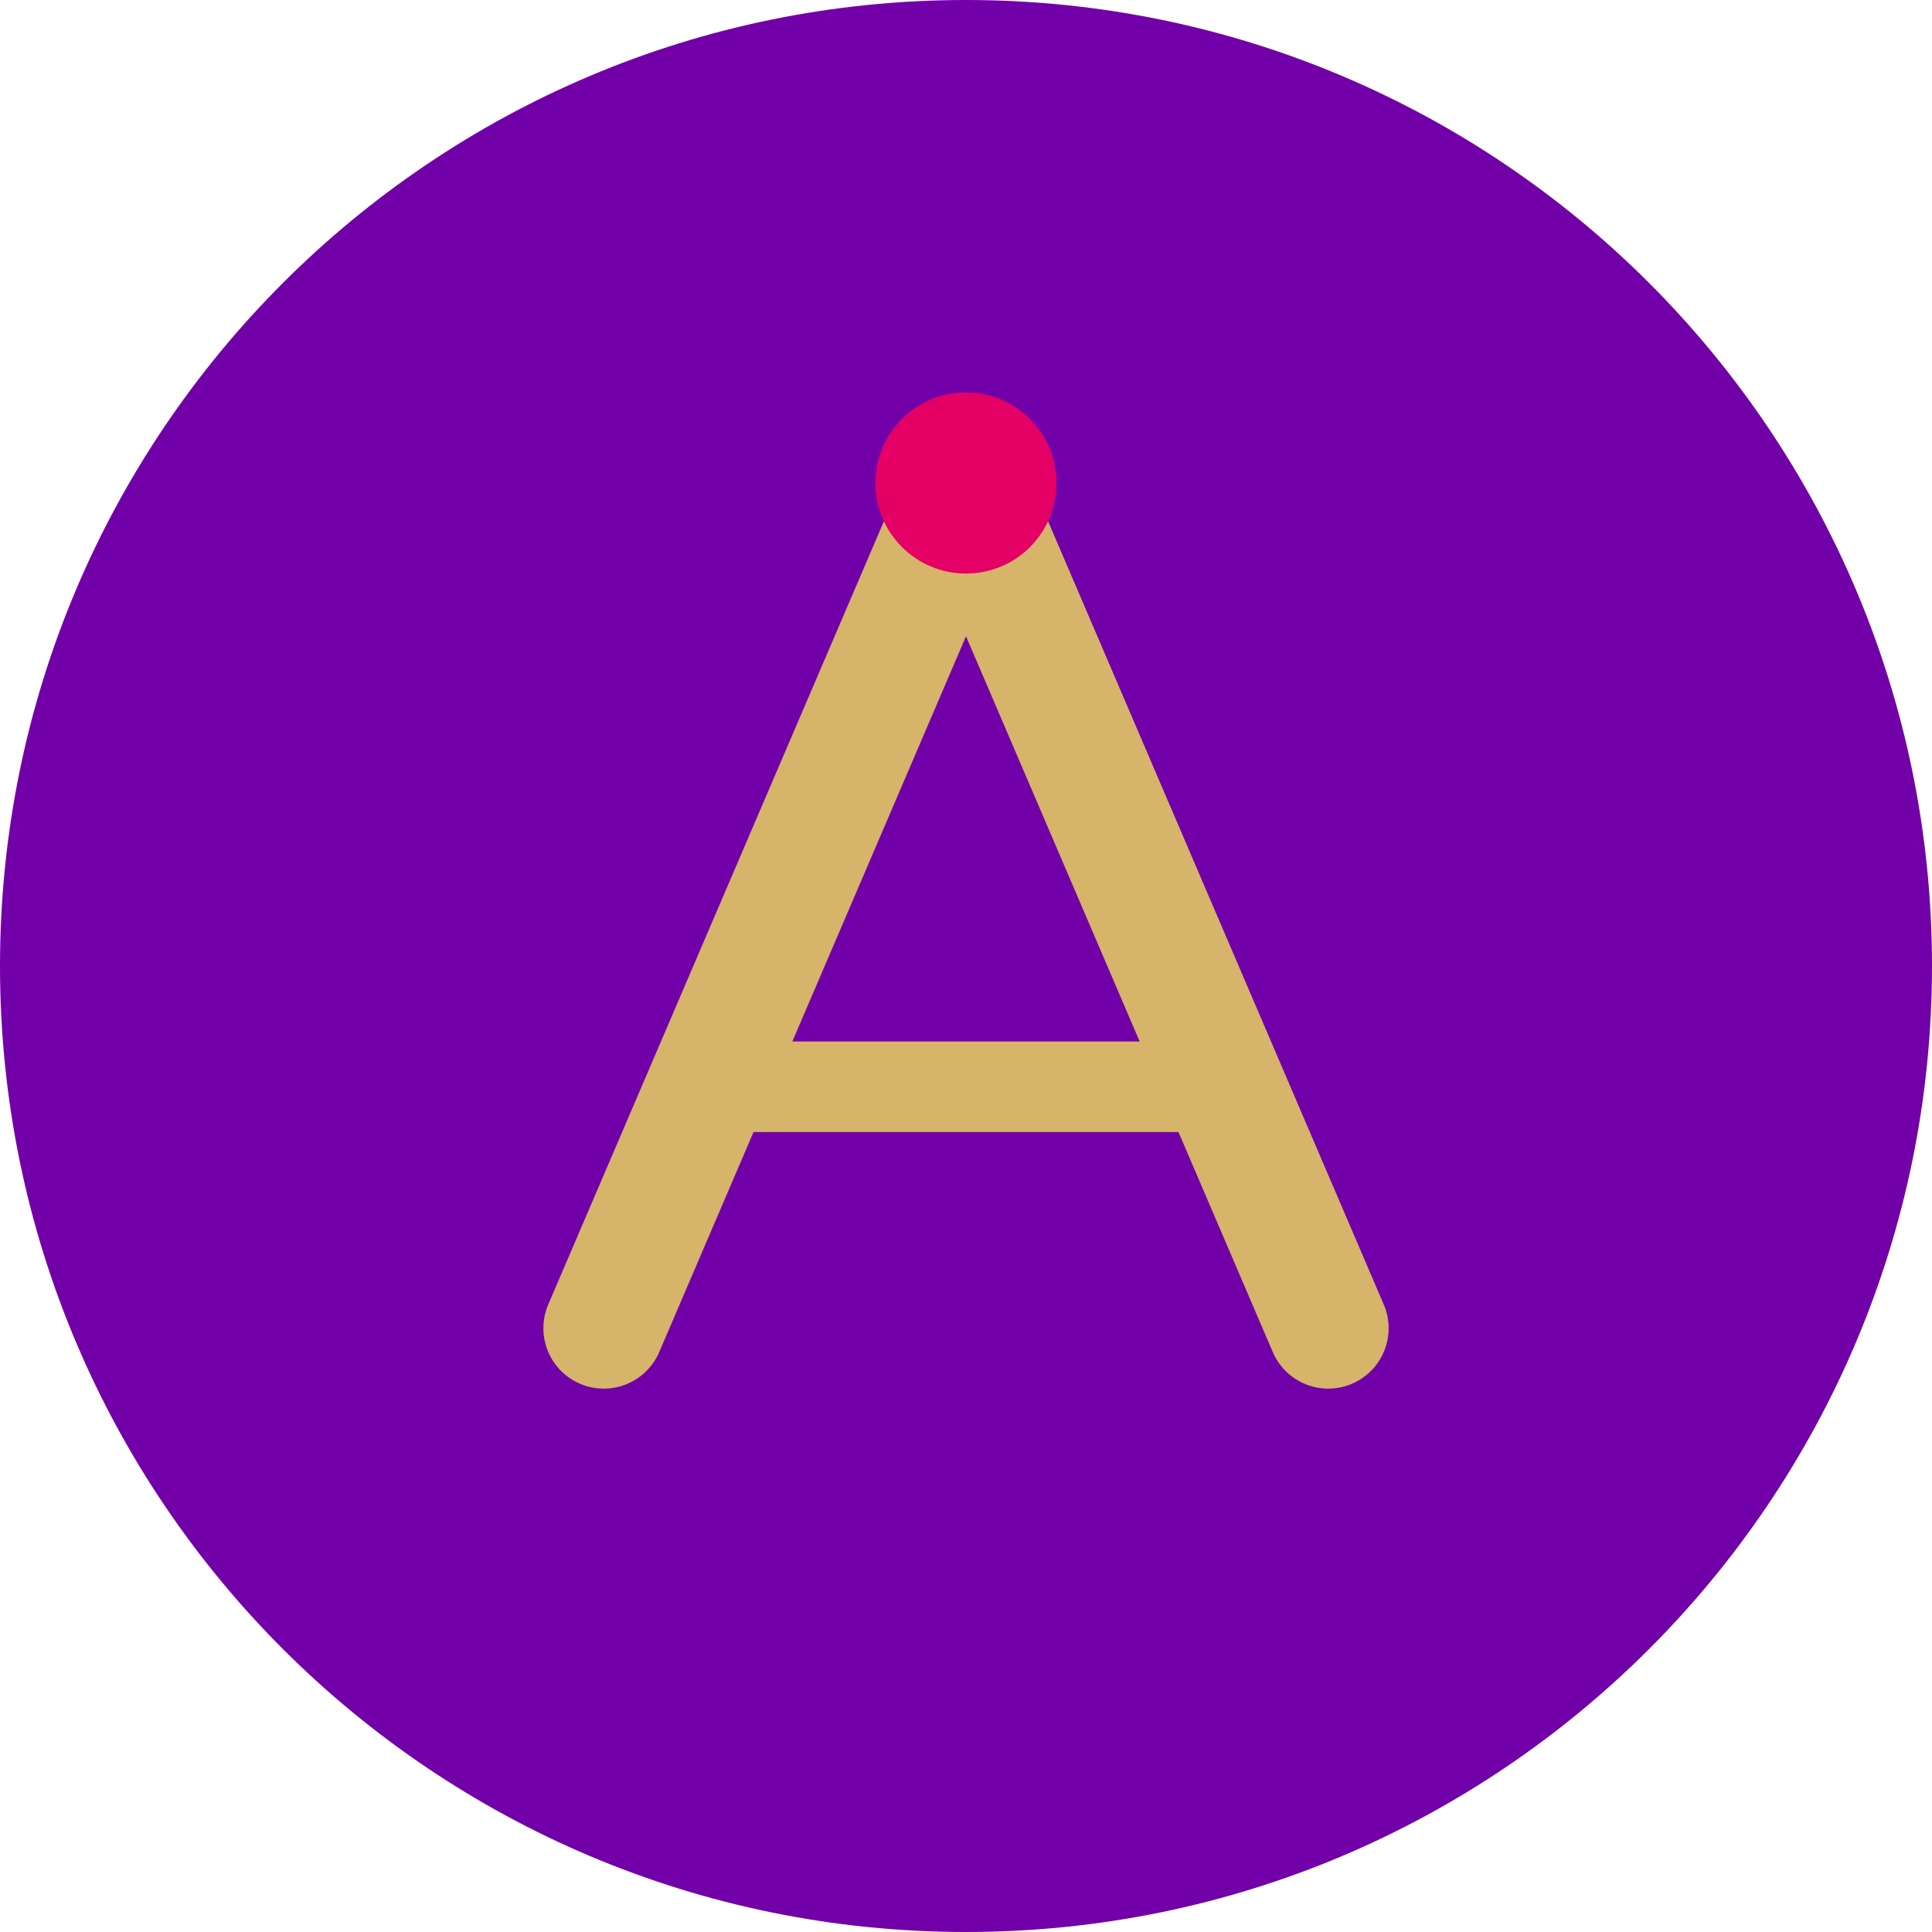
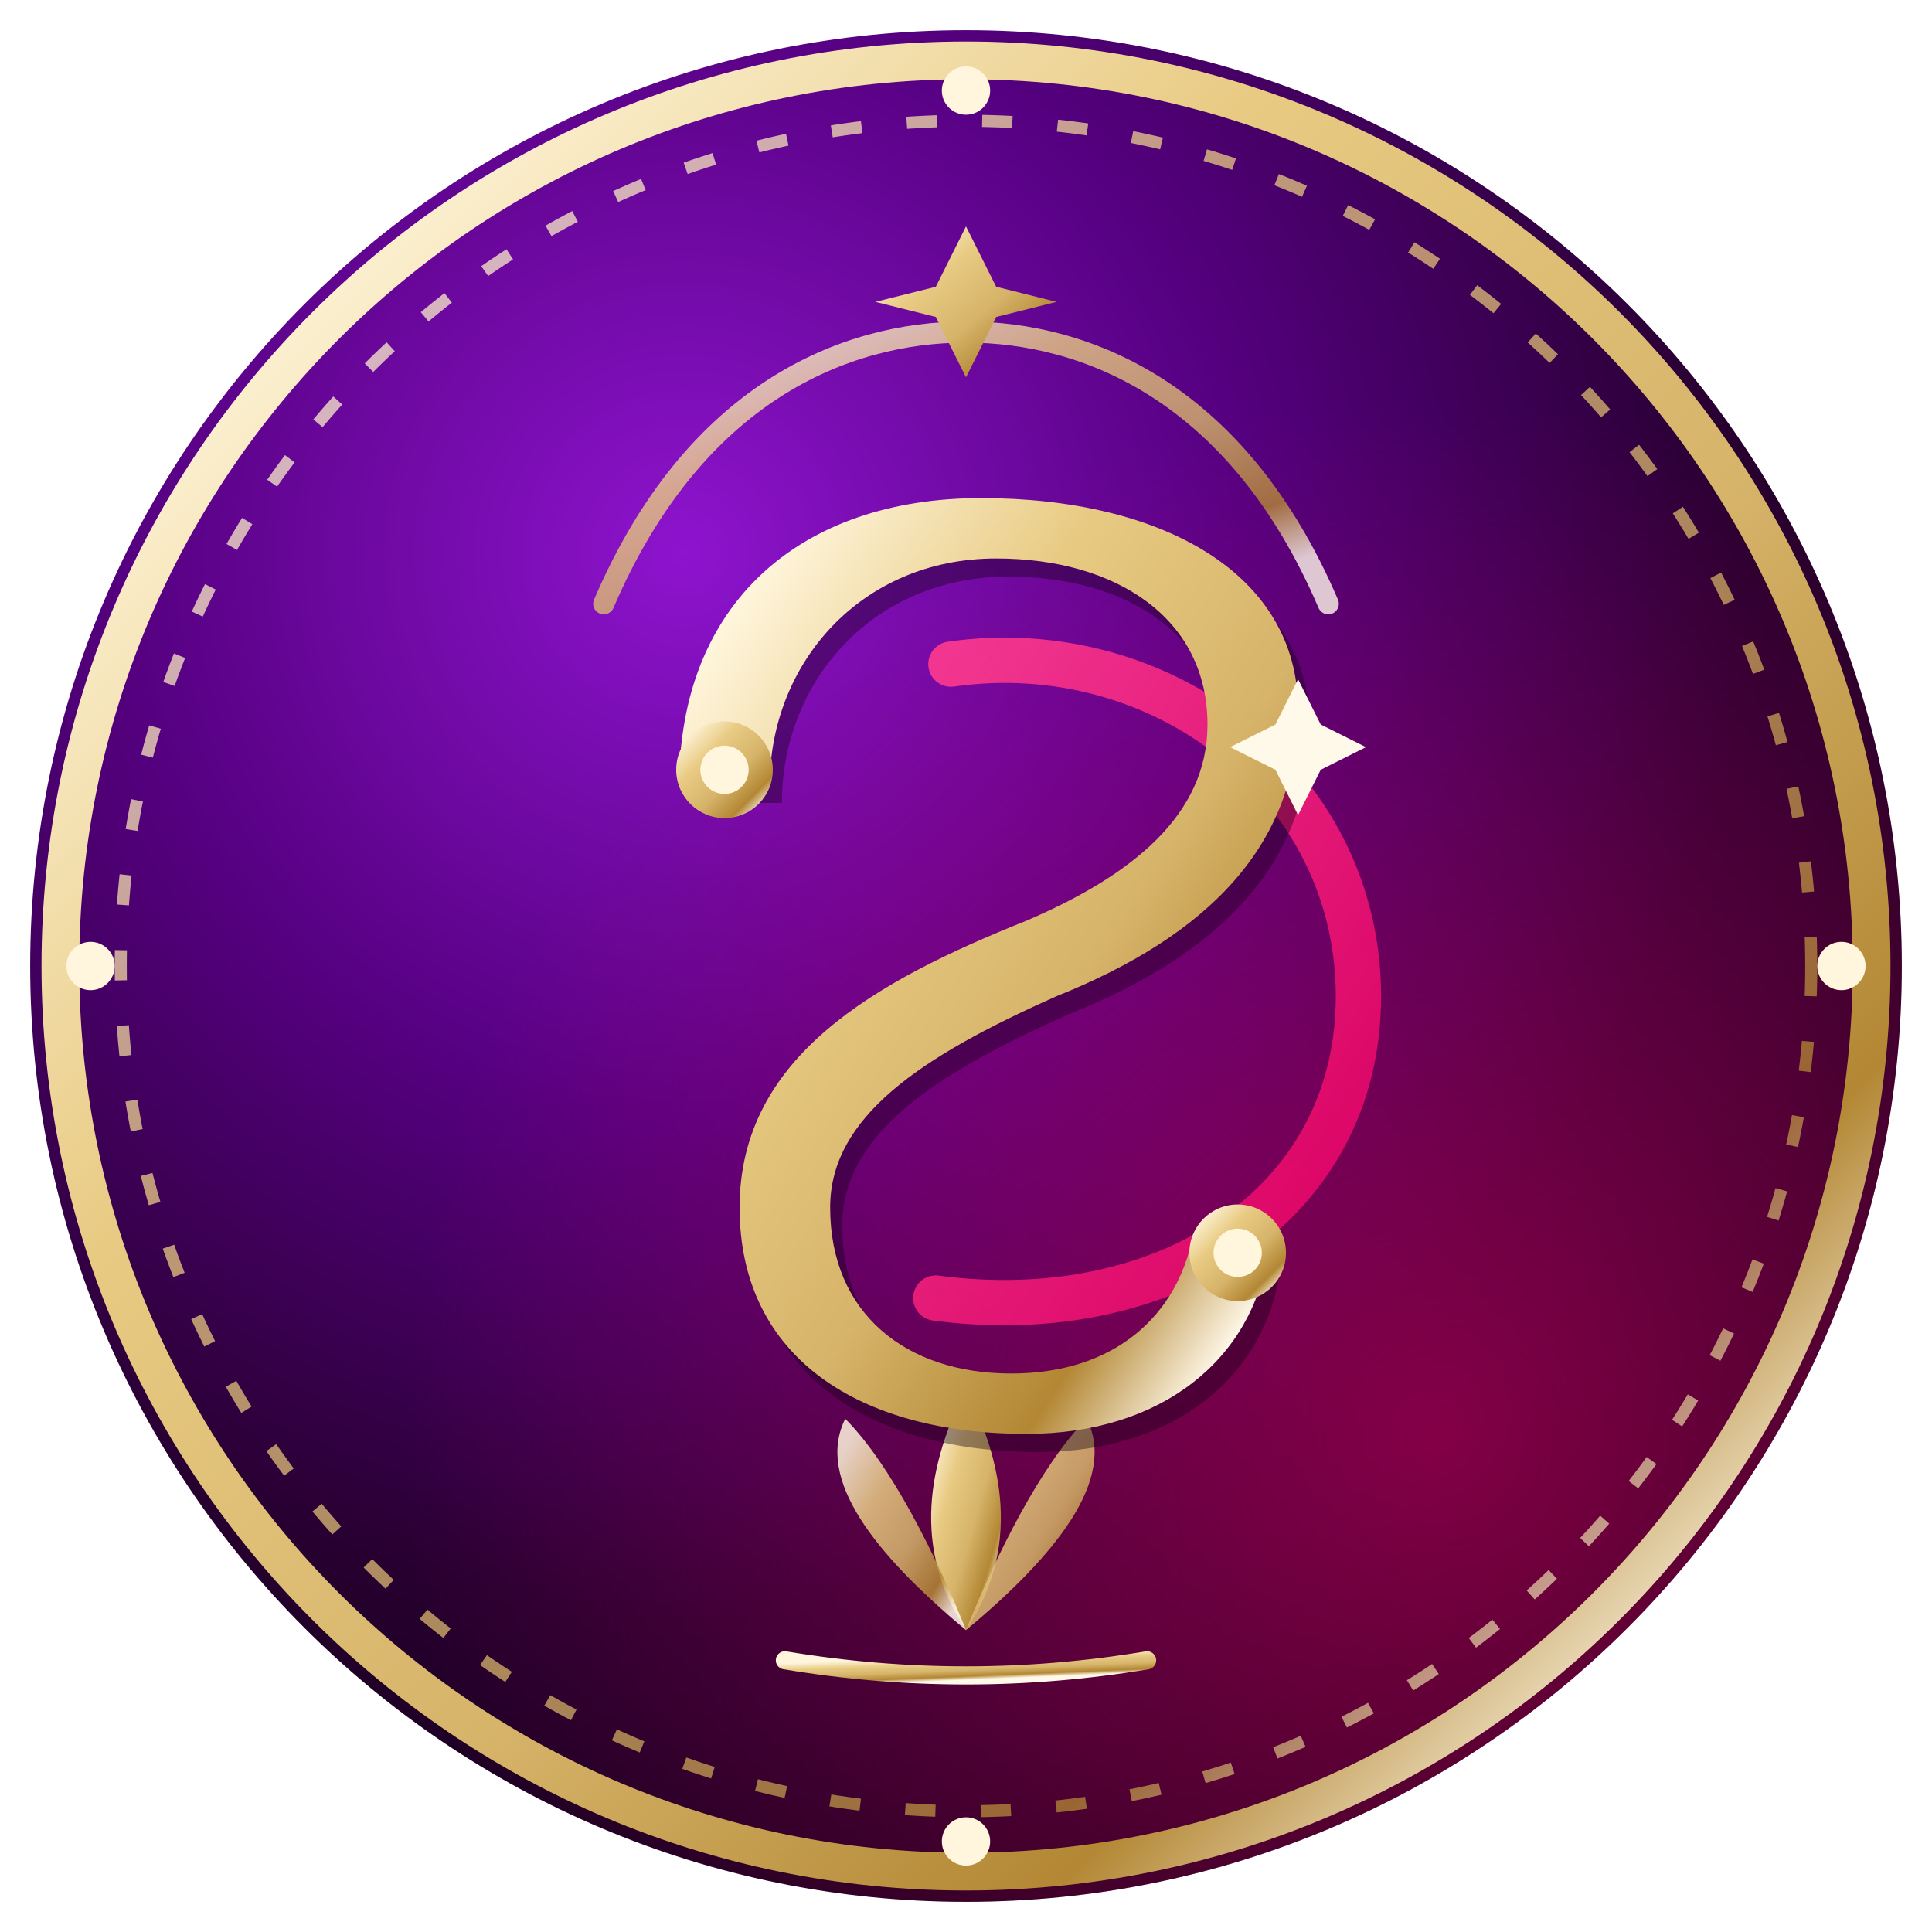
- <svg xmlns="http://www.w3.org/2000/svg" viewBox="0 0 32 32">
-   <circle cx="16" cy="16" r="16" fill="#7200A8" />
-   <path d="M10 22 L16 8 L22 22" stroke="#D6B46A" stroke-width="2" stroke-linecap="round" stroke-linejoin="round" fill="none" />
-   <path d="M12 18 L20 18" stroke="#D6B46A" stroke-width="1.5" stroke-linecap="round" />
-   <circle cx="16" cy="8" r="1.5" fill="#E50065" />
+ <svg xmlns="http://www.w3.org/2000/svg" viewBox="0 0 128 128" width="100%" height="100%">
+   <defs>
+     <radialGradient id="favMedallion" cx="35%" cy="28%" r="75%">
+       <stop offset="0%" stop-color="#8E14CE" />
+       <stop offset="40%" stop-color="#550080" />
+       <stop offset="75%" stop-color="#27002F" />
+       <stop offset="100%" stop-color="#14001A" />
+     </radialGradient>
+     <radialGradient id="favMagenta" cx="75%" cy="75%" r="55%">
+       <stop offset="0%" stop-color="#E50065" stop-opacity="0.5" />
+       <stop offset="100%" stop-color="#E50065" stop-opacity="0" />
+     </radialGradient>
+     <linearGradient id="favGold" x1="10%" y1="10%" x2="90%" y2="90%">
+       <stop offset="0%" stop-color="#FFF6DD" />
+       <stop offset="30%" stop-color="#E8CA82" />
+       <stop offset="60%" stop-color="#D6B46A" />
+       <stop offset="85%" stop-color="#B38734" />
+       <stop offset="100%" stop-color="#FFF9EA" />
+     </linearGradient>
+     <linearGradient id="favRibbon" x1="0%" y1="0%" x2="100%" y2="100%">
+       <stop offset="0%" stop-color="#FF3B8E" />
+       <stop offset="100%" stop-color="#E50065" />
+     </linearGradient>
+   </defs>
+   <circle cx="64" cy="64" r="62" fill="url(#favMedallion)" />
+   <circle cx="64" cy="64" r="62" fill="url(#favMagenta)" />
+   <circle cx="64" cy="64" r="60" fill="none" stroke="url(#favGold)" stroke-width="2.5" />
+   <circle cx="64" cy="64" r="56" fill="none" stroke="url(#favGold)" stroke-width="0.8" stroke-dasharray="2 3" opacity="0.75" />
+   <circle cx="64" cy="6" r="1.6" fill="#FFF6DD" />
+   <circle cx="64" cy="122" r="1.6" fill="#FFF6DD" />
+   <circle cx="6" cy="64" r="1.6" fill="#FFF6DD" />
+   <circle cx="122" cy="64" r="1.6" fill="#FFF6DD" />
+   <path d="M 40 40 C 46 26, 56 22, 64 22 C 72 22, 82 26, 88 40" fill="none" stroke="url(#favGold)" stroke-width="1.4" stroke-linecap="round" opacity="0.8" />
+   <path d="M 64 15 L 66 19 L 70 20 L 66 21 L 64 25 L 62 21 L 58 20 L 62 19 Z" fill="url(#favGold)" />
+   <path d="M 64 108 C 60 102, 62 96, 64 92 C 66 96, 68 102, 64 108 Z" fill="url(#favGold)" />
+   <path d="M 64 108 C 58 103, 54 98, 56 94 C 59 97, 62 103, 64 108 Z" fill="url(#favGold)" opacity="0.85" />
+   <path d="M 64 108 C 70 103, 74 98, 72 94 C 69 97, 66 103, 64 108 Z" fill="url(#favGold)" opacity="0.85" />
+   <path d="M 52 110 Q 64 112 76 110" stroke="url(#favGold)" stroke-width="1.2" stroke-linecap="round" fill="none" />
+   <path d="M 63 44 C 77 42, 90 52, 90 66 C 90 80, 77 88, 62 86" fill="none" stroke="url(#favRibbon)" stroke-width="3" stroke-linecap="round" opacity="0.9" />
+   <path d="M 51 52 C 51 44, 57 37, 66 37 C 74 37, 80 41, 80 48 C 80 54, 75 58, 68 61 C 58 65, 49 70, 49 80 C 49 90, 57 95, 68 95 C 77 95, 83 90, 84 83 L 79 82 C 78 87, 74 91, 67 91 C 60 91, 55 87, 55 80 C 55 74, 61 70, 70 66 C 80 62, 86 56, 86 47 C 86 38, 77 33, 65 33 C 53 33, 45 40, 45 52 Z" fill="#120017" opacity="0.4" transform="translate(0.8, 1.2)" />
+   <path d="M 51 52 C 51 44, 57 37, 66 37 C 74 37, 80 41, 80 48 C 80 54, 75 58, 68 61 C 58 65, 49 70, 49 80 C 49 90, 57 95, 68 95 C 77 95, 83 90, 84 83 L 79 82 C 78 87, 74 91, 67 91 C 60 91, 55 87, 55 80 C 55 74, 61 70, 70 66 C 80 62, 86 56, 86 47 C 86 38, 77 33, 65 33 C 53 33, 45 40, 45 52 Z" fill="url(#favGold)" />
+   <circle cx="48" cy="51" r="3.2" fill="url(#favGold)" />
+   <circle cx="48" cy="51" r="1.6" fill="#FFF6DD" />
+   <circle cx="82" cy="83" r="3.2" fill="url(#favGold)" />
+   <circle cx="82" cy="83" r="1.6" fill="#FFF6DD" />
+   <path d="M 86 45 L 87.5 48 L 90.5 49.5 L 87.5 51 L 86 54 L 84.5 51 L 81.5 49.5 L 84.5 48 Z" fill="#FFF9EA" />
</svg>
